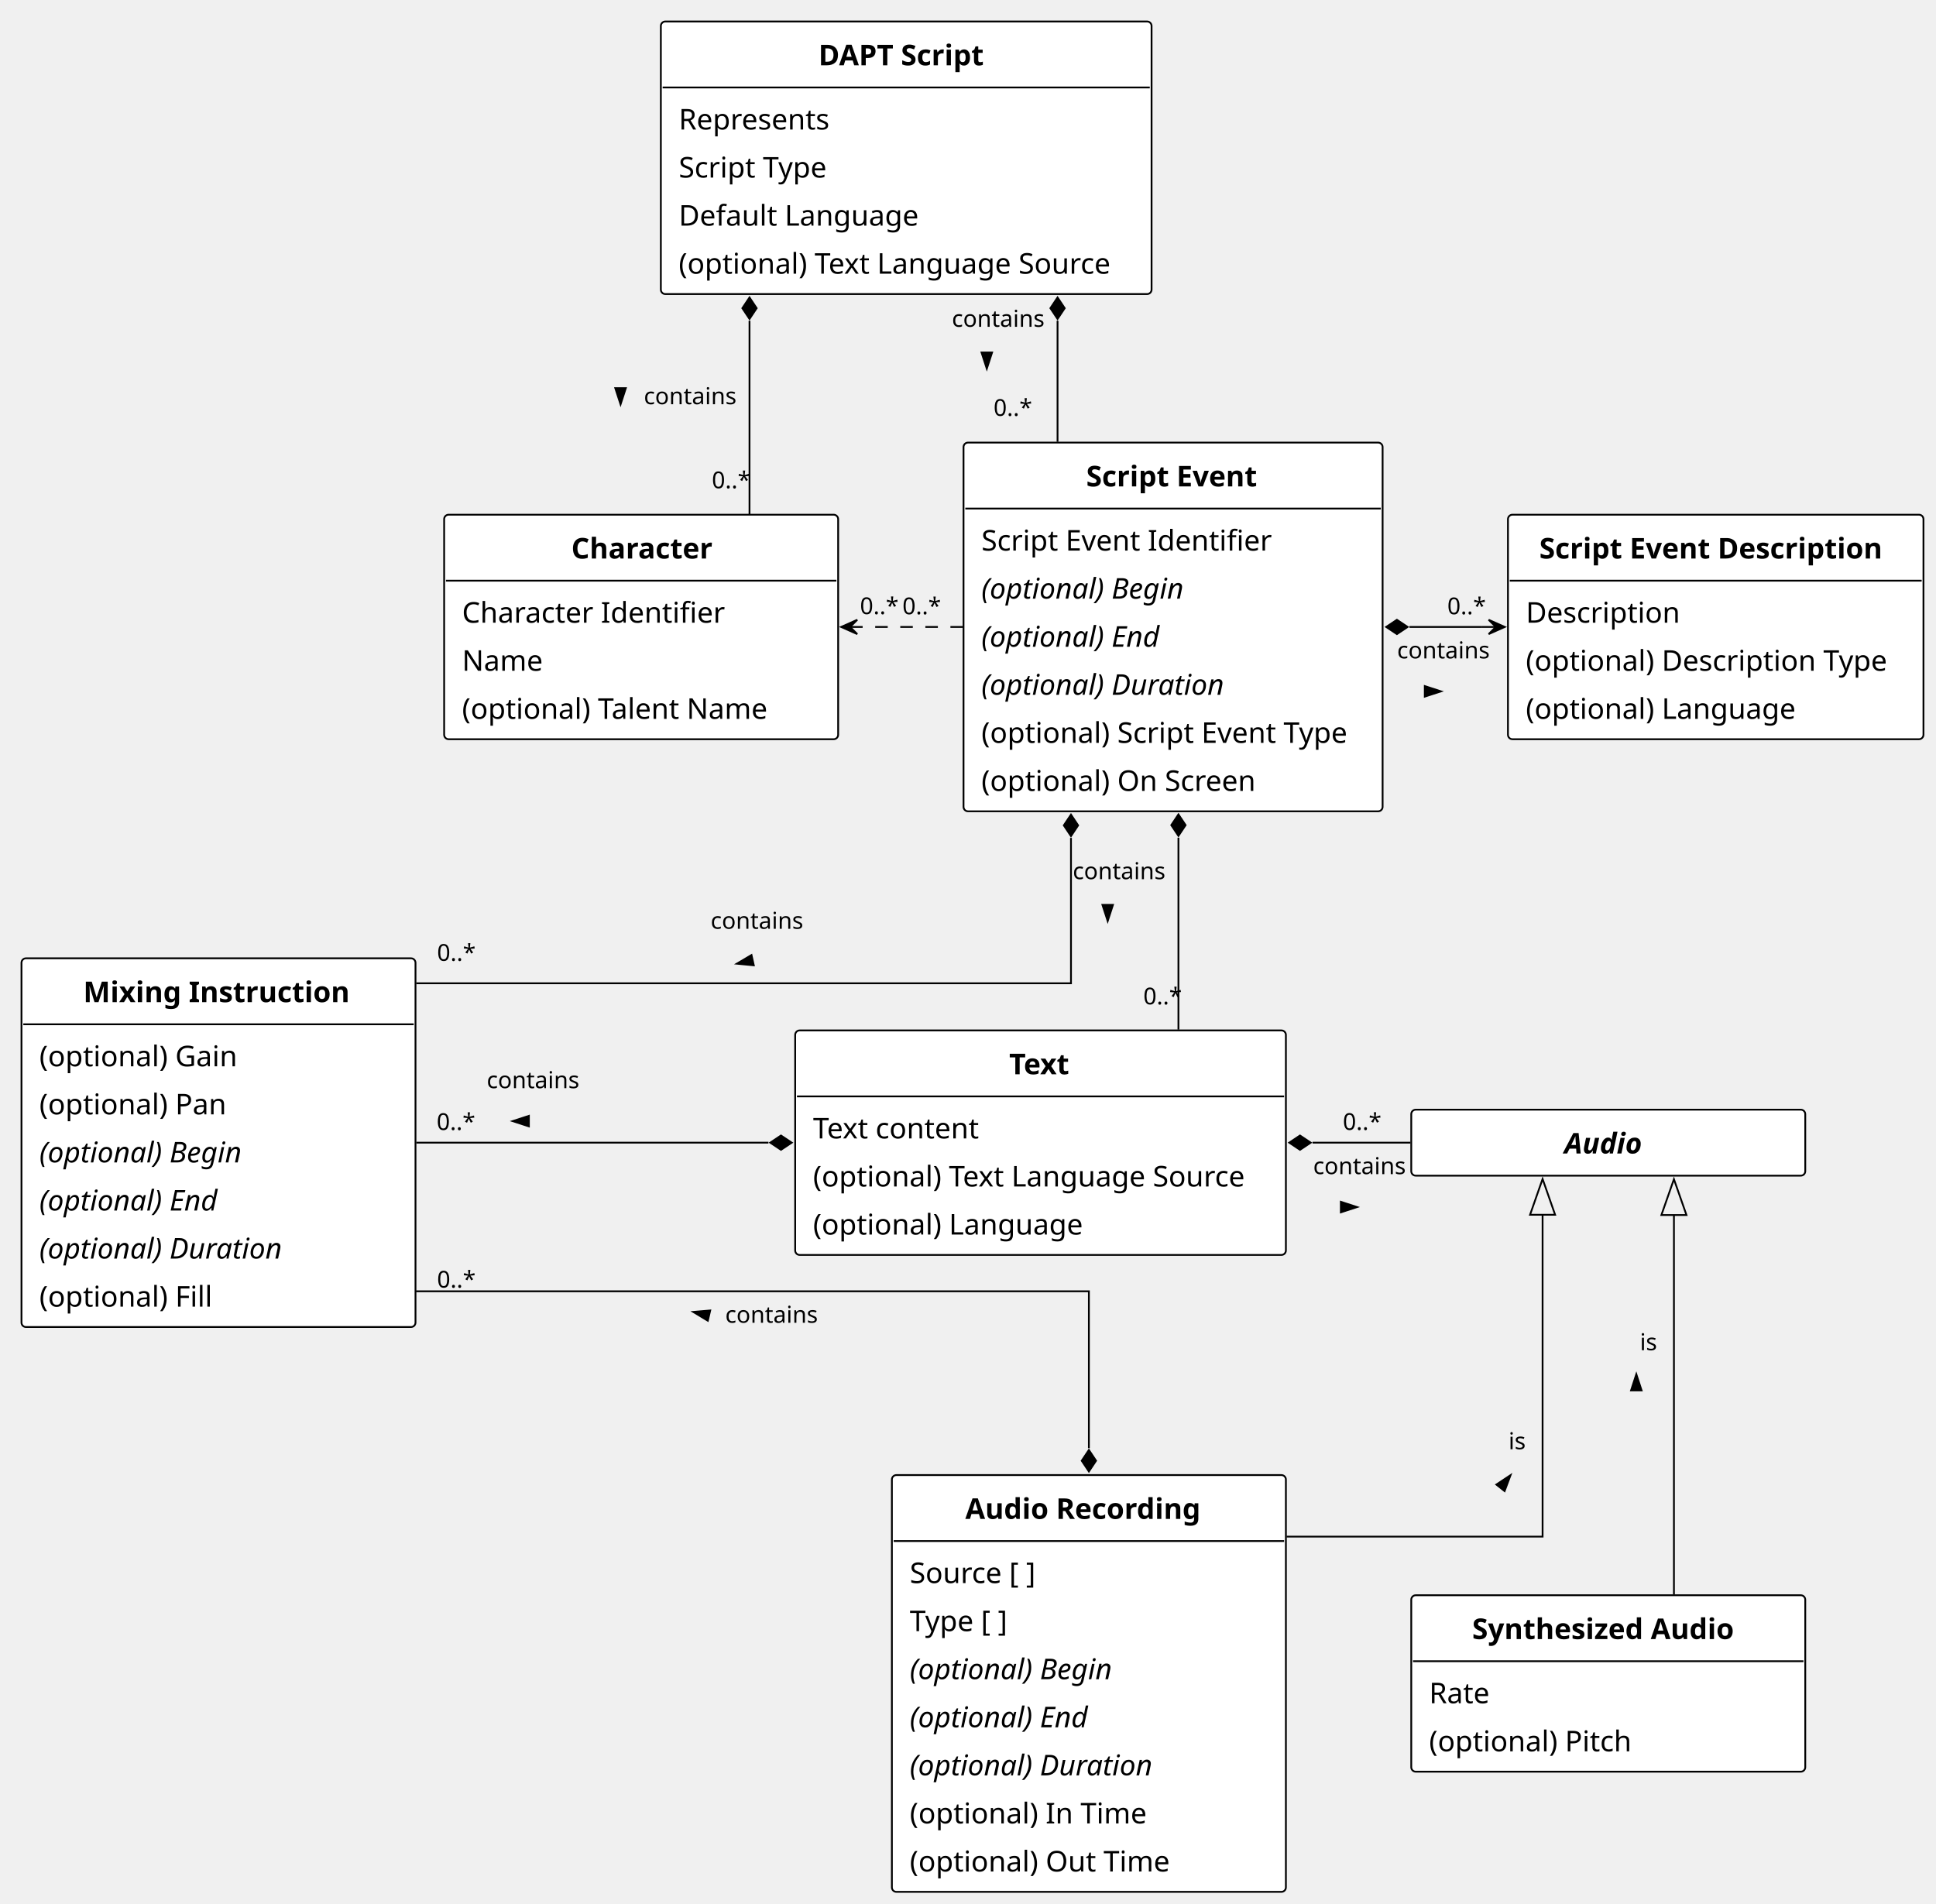
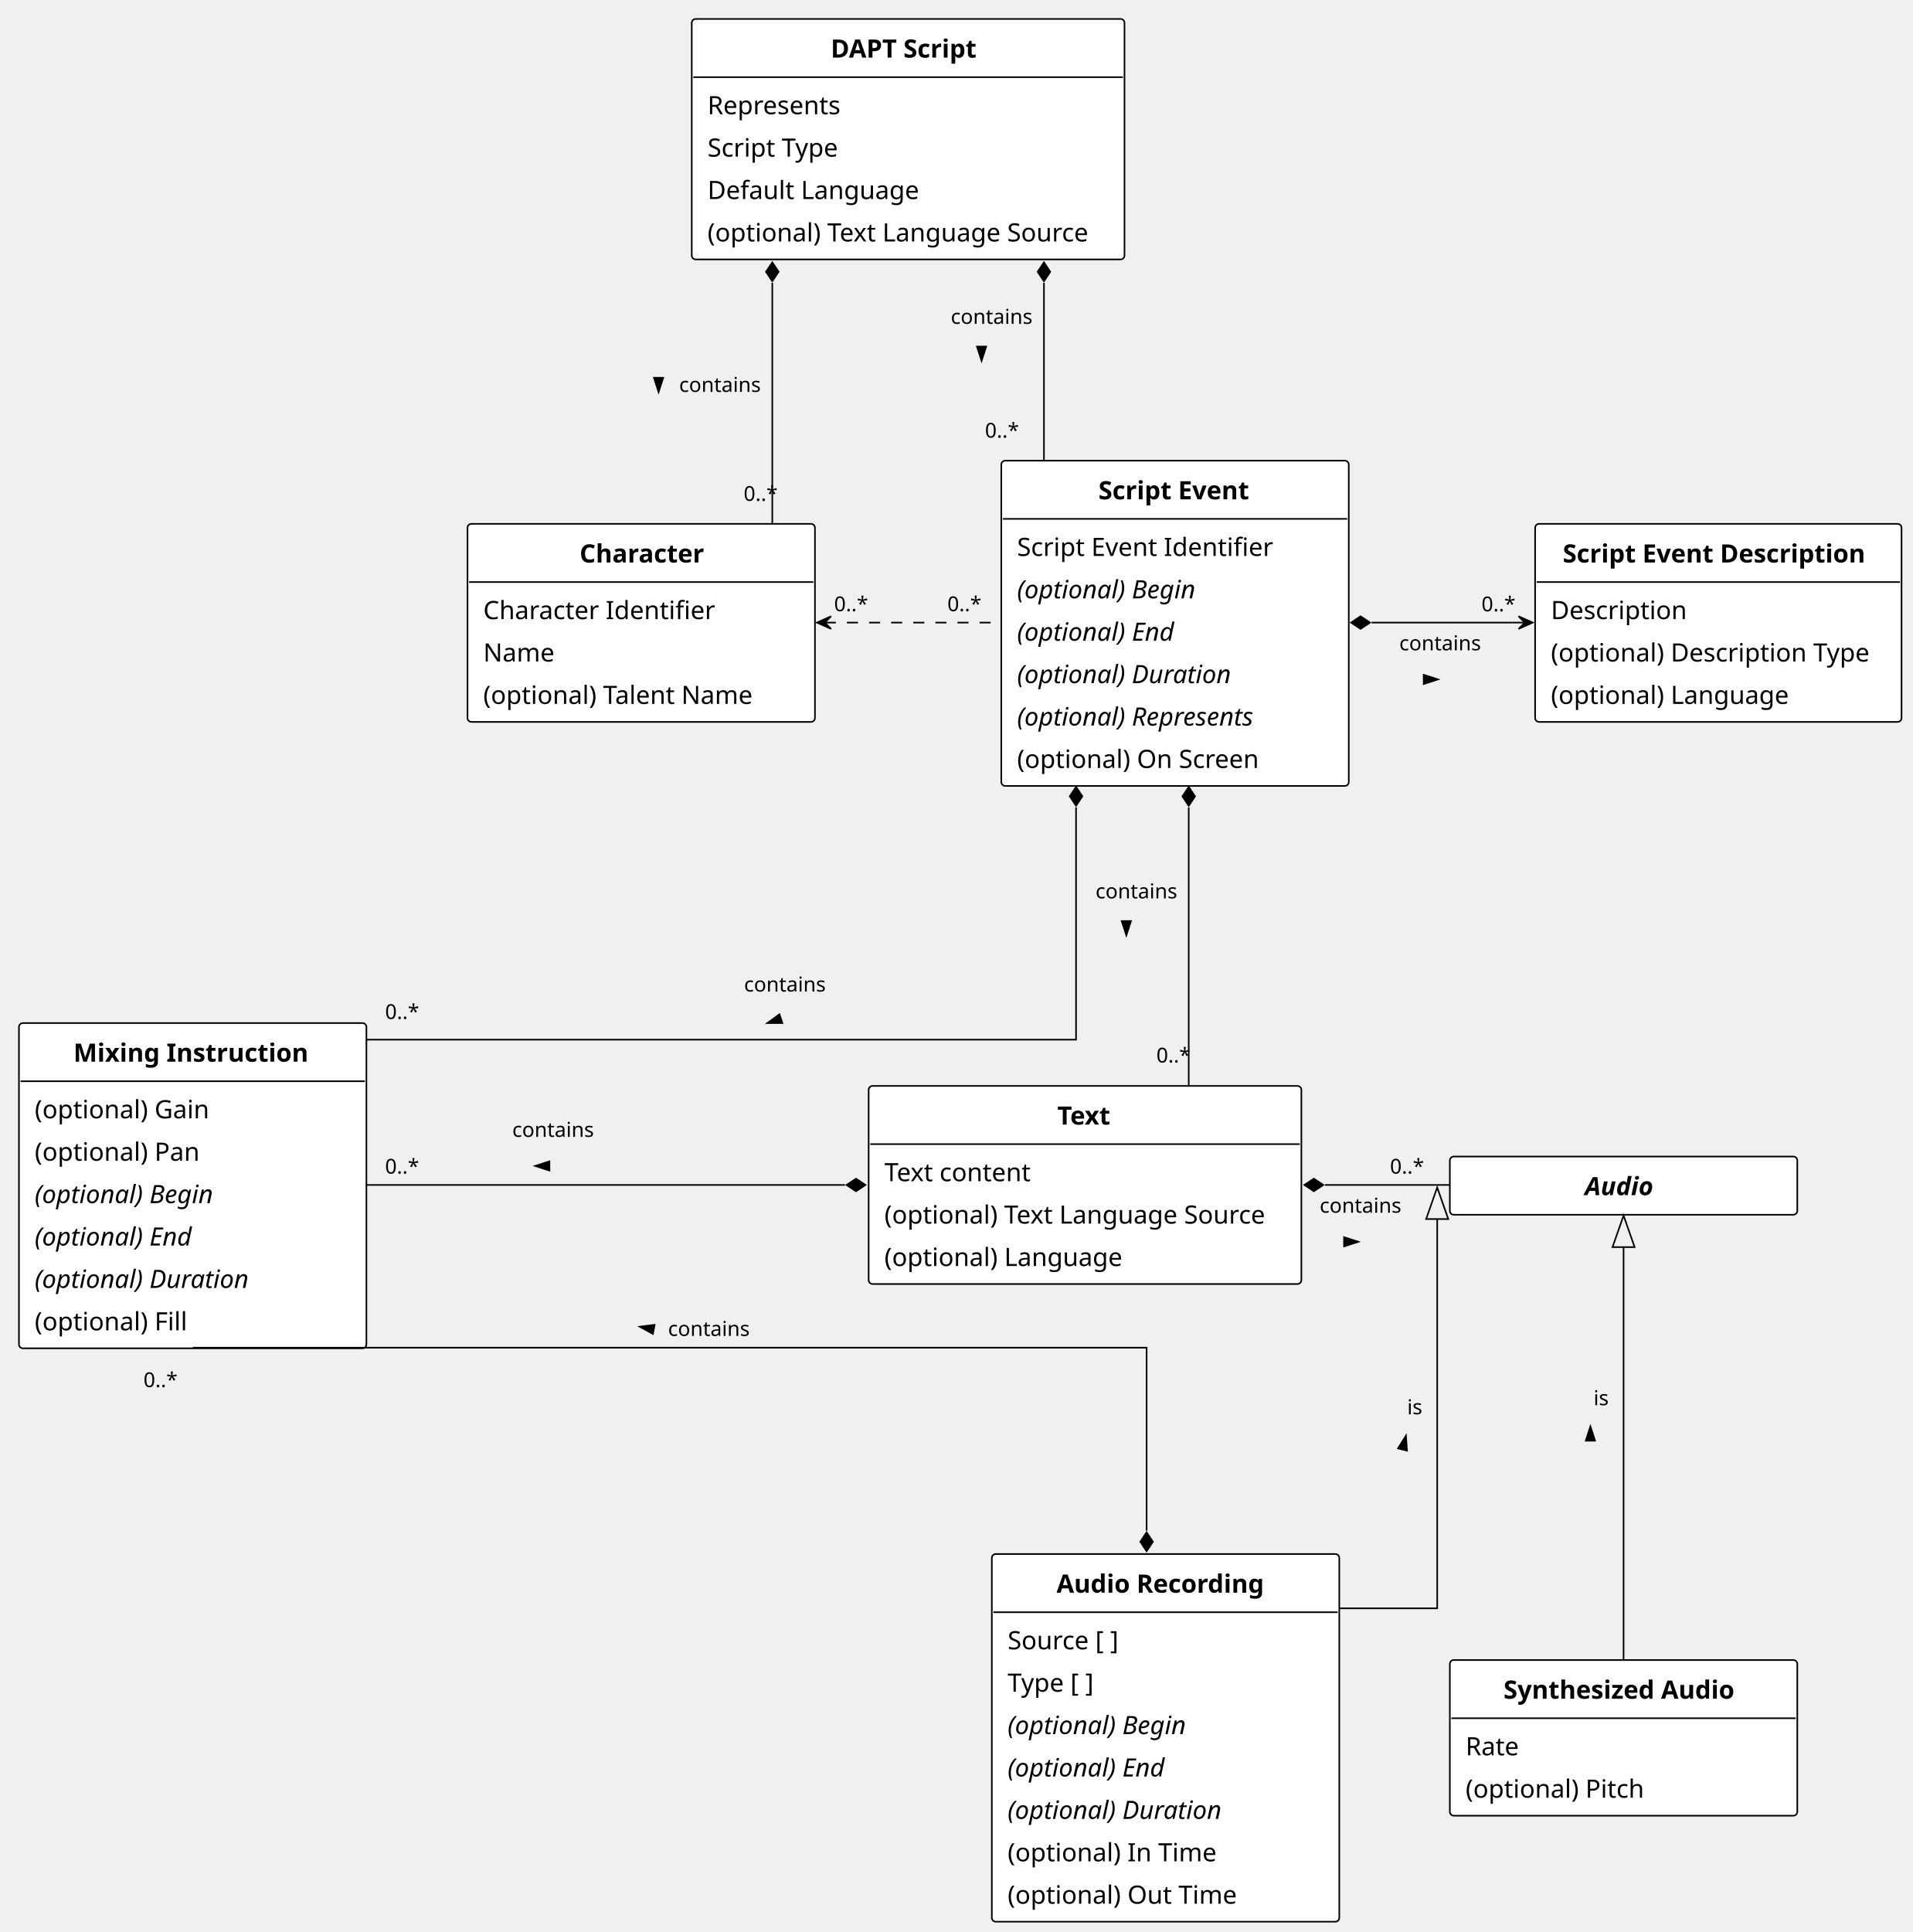
- <svg xmlns="http://www.w3.org/2000/svg" xmlns:xlink="http://www.w3.org/1999/xlink" height="1063px" preserveAspectRatio="none" style="width:1081px;height:1063px;background:#FFFFFF;" version="1.1" viewBox="0 0 1081 1063" width="1081px" zoomAndPan="magnify">
+ <svg xmlns="http://www.w3.org/2000/svg" xmlns:xlink="http://www.w3.org/1999/xlink" height="1223px" preserveAspectRatio="none" style="width:1211px;height:1223px;background:#FFFFFF;" version="1.1" viewBox="0 0 1211 1223" width="1211px" zoomAndPan="magnify">
  <defs />
  <g>
    <g id="elem_DAPTScript">
-       <rect fill="#FFFFFF" height="152.219" id="DAPTScript" rx="2.5" ry="2.5" style="stroke:#000000;stroke-width:1.0;" width="274" x="369" y="12" />
+       <rect fill="#FFFFFF" height="152.219" id="DAPTScript" rx="2.5" ry="2.5" style="stroke:#000000;stroke-width:1.0;" width="274" x="438" y="12" />
      <a href="#dapt-script" target="_top" xlink:actuate="onRequest" xlink:href="#dapt-script" xlink:show="new" xlink:title="#dapt-script" xlink:type="simple">
-         <text fill="#000000" font-family="sans-serif" font-size="16" font-weight="bold" lengthAdjust="spacing" textLength="98" x="457" y="36.469">DAPT
+         <text fill="#000000" font-family="sans-serif" font-size="16" font-weight="bold" lengthAdjust="spacing" textLength="98" x="526" y="36.469">DAPT
                    Script</text>
      </a>
-       <line style="stroke:#000000;stroke-width:1.0;" x1="370" x2="642" y1="48.844" y2="48.844" />
+       <line style="stroke:#000000;stroke-width:1.0;" x1="439" x2="711" y1="48.844" y2="48.844" />
      <a href="#represents" target="_top" xlink:actuate="onRequest" xlink:href="#represents" xlink:show="new" xlink:title="#represents" xlink:type="simple">
-         <text fill="#000000" font-family="sans-serif" font-size="16" lengthAdjust="spacing" textLength="116" x="379" y="72.312">Represents</text>
+         <text fill="#000000" font-family="sans-serif" font-size="16" lengthAdjust="spacing" textLength="86" x="448" y="72.312">Represents</text>
      </a>
      <a href="#script-type" target="_top" xlink:actuate="onRequest" xlink:href="#script-type" xlink:show="new" xlink:title="#script-type" xlink:type="simple">
-         <text fill="#000000" font-family="sans-serif" font-size="16" lengthAdjust="spacing" textLength="87" x="379" y="99.156">Script Type</text>
+         <text fill="#000000" font-family="sans-serif" font-size="16" lengthAdjust="spacing" textLength="87" x="448" y="99.156">Script Type</text>
      </a>
      <a href="#default-language" target="_top" xlink:actuate="onRequest" xlink:href="#default-language" xlink:show="new" xlink:title="#default-language" xlink:type="simple">
-         <text fill="#000000" font-family="sans-serif" font-size="16" lengthAdjust="spacing" textLength="138" x="379" y="126">Default Language</text>
+         <text fill="#000000" font-family="sans-serif" font-size="16" lengthAdjust="spacing" textLength="138" x="448" y="126">Default Language</text>
      </a>
      <a href="#text-language-source" target="_top" xlink:actuate="onRequest" xlink:href="#text-language-source" xlink:show="new" xlink:title="#text-language-source" xlink:type="simple">
-         <text fill="#000000" font-family="sans-serif" font-size="16" lengthAdjust="spacing" textLength="254" x="379" y="152.844">(optional) Text Language Source</text>
+         <text fill="#000000" font-family="sans-serif" font-size="16" lengthAdjust="spacing" textLength="254" x="448" y="152.844">(optional) Text Language Source</text>
      </a>
    </g>
    <g id="elem_Character">
-       <rect fill="#FFFFFF" height="125.375" id="Character" rx="2.5" ry="2.5" style="stroke:#000000;stroke-width:1.0;" width="220" x="248" y="287.43" />
+       <rect fill="#FFFFFF" height="125.375" id="Character" rx="2.5" ry="2.5" style="stroke:#000000;stroke-width:1.0;" width="220" x="296" y="331.61" />
      <a href="#character" target="_top" xlink:actuate="onRequest" xlink:href="#character" xlink:show="new" xlink:title="#character" xlink:type="simple">
-         <text fill="#000000" font-family="sans-serif" font-size="16" font-weight="bold" lengthAdjust="spacing" textLength="78" x="319" y="311.899">Character</text>
-       </a>
-       <line style="stroke:#000000;stroke-width:1.0;" x1="249" x2="467" y1="324.274" y2="324.274" />
+         <text fill="#000000" font-family="sans-serif" font-size="16" font-weight="bold" lengthAdjust="spacing" textLength="78" x="367" y="356.079">Character</text>
+       </a>
+       <line style="stroke:#000000;stroke-width:1.0;" x1="297" x2="515" y1="368.454" y2="368.454" />
      <a href="#dfn-character-identifier" target="_top" xlink:actuate="onRequest" xlink:href="#dfn-character-identifier" xlink:show="new" xlink:title="#dfn-character-identifier" xlink:type="simple">
-         <text fill="#000000" font-family="sans-serif" font-size="16" lengthAdjust="spacing" textLength="153" x="258" y="347.743">Character Identifier</text>
+         <text fill="#000000" font-family="sans-serif" font-size="16" lengthAdjust="spacing" textLength="153" x="306" y="391.923">Character Identifier</text>
      </a>
      <a href="#dfn-character-name" target="_top" xlink:actuate="onRequest" xlink:href="#dfn-character-name" xlink:show="new" xlink:title="#dfn-character-name" xlink:type="simple">
-         <text fill="#000000" font-family="sans-serif" font-size="16" lengthAdjust="spacing" textLength="45" x="258" y="374.586">Name</text>
+         <text fill="#000000" font-family="sans-serif" font-size="16" lengthAdjust="spacing" textLength="45" x="306" y="418.766">Name</text>
      </a>
      <a href="#dfn-character-talent-name" target="_top" xlink:actuate="onRequest" xlink:href="#dfn-character-talent-name" xlink:show="new" xlink:title="#dfn-character-talent-name" xlink:type="simple">
-         <text fill="#000000" font-family="sans-serif" font-size="16" lengthAdjust="spacing" textLength="179" x="258" y="401.43">(optional) Talent Name</text>
+         <text fill="#000000" font-family="sans-serif" font-size="16" lengthAdjust="spacing" textLength="179" x="306" y="445.61">(optional) Talent Name</text>
      </a>
    </g>
    <g id="elem_ScriptEvent">
-       <rect fill="#FFFFFF" height="205.906" id="ScriptEvent" rx="2.5" ry="2.5" style="stroke:#000000;stroke-width:1.0;" width="234" x="538" y="247.16" />
+       <rect fill="#FFFFFF" height="205.906" id="ScriptEvent" rx="2.5" ry="2.5" style="stroke:#000000;stroke-width:1.0;" width="220" x="634" y="291.61" />
      <a href="#script-event" target="_top" xlink:actuate="onRequest" xlink:href="#script-event" xlink:show="new" xlink:title="#script-event" xlink:type="simple">
-         <text fill="#000000" font-family="sans-serif" font-size="16" font-weight="bold" lengthAdjust="spacing" textLength="97" x="606.5" y="271.629">Script Event</text>
-       </a>
-       <line style="stroke:#000000;stroke-width:1.0;" x1="539" x2="771" y1="284.004" y2="284.004" />
+         <text fill="#000000" font-family="sans-serif" font-size="16" font-weight="bold" lengthAdjust="spacing" textLength="97" x="695.5" y="316.079">Script Event</text>
+       </a>
+       <line style="stroke:#000000;stroke-width:1.0;" x1="635" x2="853" y1="328.454" y2="328.454" />
      <a href="#dfn-script-event-identifier" target="_top" xlink:actuate="onRequest" xlink:href="#dfn-script-event-identifier" xlink:show="new" xlink:title="#dfn-script-event-identifier" xlink:type="simple">
-         <text fill="#000000" font-family="sans-serif" font-size="16" lengthAdjust="spacing" textLength="169" x="548" y="307.473">Script Event Identifier</text>
+         <text fill="#000000" font-family="sans-serif" font-size="16" lengthAdjust="spacing" textLength="169" x="644" y="351.923">Script Event Identifier</text>
      </a>
      <a href="#dfn-begin" target="_top" xlink:actuate="onRequest" xlink:href="#dfn-begin" xlink:show="new" xlink:title="#dfn-begin" xlink:type="simple">
-         <text fill="#000000" font-family="sans-serif" font-size="16" font-style="italic" lengthAdjust="spacing" textLength="123" x="548" y="334.316">(optional) Begin</text>
+         <text fill="#000000" font-family="sans-serif" font-size="16" font-style="italic" lengthAdjust="spacing" textLength="123" x="644" y="378.766">(optional) Begin</text>
      </a>
      <a href="#dfn-end" target="_top" xlink:actuate="onRequest" xlink:href="#dfn-end" xlink:show="new" xlink:title="#dfn-end" xlink:type="simple">
-         <text fill="#000000" font-family="sans-serif" font-size="16" font-style="italic" lengthAdjust="spacing" textLength="109" x="548" y="361.16">(optional)
+         <text fill="#000000" font-family="sans-serif" font-size="16" font-style="italic" lengthAdjust="spacing" textLength="109" x="644" y="405.61">(optional)
                End</text>
      </a>
      <a href="#dfn-duration" target="_top" xlink:actuate="onRequest" xlink:href="#dfn-duration" xlink:show="new" xlink:title="#dfn-duration" xlink:type="simple">
-         <text fill="#000000" font-family="sans-serif" font-size="16" font-style="italic" lengthAdjust="spacing" textLength="149" x="548" y="388.004">(optional) Duration</text>
-       </a>
-       <a href="#dfn-script-event-type" target="_top" xlink:actuate="onRequest" xlink:href="#dfn-script-event-type" xlink:show="new" xlink:title="#dfn-script-event-type" xlink:type="simple">
-         <text fill="#000000" font-family="sans-serif" font-size="16" lengthAdjust="spacing" textLength="214" x="548" y="414.848">(optional) Script Event Type</text>
+         <text fill="#000000" font-family="sans-serif" font-size="16" font-style="italic" lengthAdjust="spacing" textLength="149" x="644" y="432.454">(optional) Duration</text>
+       </a>
+       <a href="#sharedprop-represents" target="_top" title="#sharedprop-represents" xlink:actuate="onRequest" xlink:href="#sharedprop-represents" xlink:show="new" xlink:title="#sharedprop-represents" xlink:type="simple">
+         <text fill="#000000" font-family="sans-serif" font-size="16" font-style="italic" lengthAdjust="spacing" textLength="166" x="644" y="459.298">(optional) Represents</text>
      </a>
      <a href="#on-screen" target="_top" xlink:actuate="onRequest" xlink:href="#on-screen" xlink:show="new" xlink:title="#on-screen" xlink:type="simple">
-         <text fill="#000000" font-family="sans-serif" font-size="16" lengthAdjust="spacing" textLength="159" x="548" y="441.691">(optional) On
+         <text fill="#000000" font-family="sans-serif" font-size="16" lengthAdjust="spacing" textLength="159" x="644" y="486.141">(optional) On
                    Screen</text>
      </a>
    </g>
    <g id="elem_ScriptEventDescription">
-       <rect fill="#FFFFFF" height="125.375" id="ScriptEventDescription" rx="2.5" ry="2.5" style="stroke:#000000;stroke-width:1.0;" width="232" x="842" y="287.43" />
+       <rect fill="#FFFFFF" height="125.375" id="ScriptEventDescription" rx="2.5" ry="2.5" style="stroke:#000000;stroke-width:1.0;" width="232" x="972" y="331.61" />
      <a href="#dfn-script-event-description" target="_top" xlink:actuate="onRequest" xlink:href="#dfn-script-event-description" xlink:show="new" xlink:title="#dfn-script-event-description" xlink:type="simple">
-         <text fill="#000000" font-family="sans-serif" font-size="16" font-weight="bold" lengthAdjust="spacing" textLength="197" x="859.5" y="311.899">Script Event Description</text>
-       </a>
-       <line style="stroke:#000000;stroke-width:1.0;" x1="843" x2="1073" y1="324.274" y2="324.274" />
-       <text fill="#000000" font-family="sans-serif" font-size="16" lengthAdjust="spacing" textLength="90" x="852" y="347.743">Description</text>
+         <text fill="#000000" font-family="sans-serif" font-size="16" font-weight="bold" lengthAdjust="spacing" textLength="197" x="989.5" y="356.079">Script Event Description</text>
+       </a>
+       <line style="stroke:#000000;stroke-width:1.0;" x1="973" x2="1203" y1="368.454" y2="368.454" />
+       <text fill="#000000" font-family="sans-serif" font-size="16" lengthAdjust="spacing" textLength="90" x="982" y="391.923">Description</text>
      <a href="#dfn-description-type" target="_top" xlink:actuate="onRequest" xlink:href="#dfn-description-type" xlink:show="new" xlink:title="#dfn-description-type" xlink:type="simple">
-         <text fill="#000000" font-family="sans-serif" font-size="16" lengthAdjust="spacing" textLength="212" x="852" y="374.586">(optional) Description Type</text>
-       </a>
-       <text fill="#000000" font-family="sans-serif" font-size="16" lengthAdjust="spacing" textLength="156" x="852" y="401.43">(optional) Language</text>
+         <text fill="#000000" font-family="sans-serif" font-size="16" lengthAdjust="spacing" textLength="212" x="982" y="418.766">(optional) Description Type</text>
+       </a>
+       <text fill="#000000" font-family="sans-serif" font-size="16" lengthAdjust="spacing" textLength="156" x="982" y="445.61">(optional) Language</text>
    </g>
    <g id="elem_Text">
-       <rect fill="#FFFFFF" height="125.375" id="Text" rx="2.5" ry="2.5" style="stroke:#000000;stroke-width:1.0;" width="274" x="444" y="575.43" />
+       <rect fill="#FFFFFF" height="125.375" id="Text" rx="2.5" ry="2.5" style="stroke:#000000;stroke-width:1.0;" width="274" x="550" y="687.42" />
      <a href="#text" target="_top" xlink:actuate="onRequest" xlink:href="#text" xlink:show="new" xlink:title="#text" xlink:type="simple">
-         <text fill="#000000" font-family="sans-serif" font-size="16" font-weight="bold" lengthAdjust="spacing" textLength="35" x="563.5" y="599.899">Text</text>
-       </a>
-       <line style="stroke:#000000;stroke-width:1.0;" x1="445" x2="717" y1="612.274" y2="612.274" />
+         <text fill="#000000" font-family="sans-serif" font-size="16" font-weight="bold" lengthAdjust="spacing" textLength="35" x="669.5" y="711.889">Text</text>
+       </a>
+       <line style="stroke:#000000;stroke-width:1.0;" x1="551" x2="823" y1="724.264" y2="724.264" />
      <a href="#dfn-text" target="_top" xlink:actuate="onRequest" xlink:href="#dfn-text" xlink:show="new" xlink:title="#dfn-text" xlink:type="simple">
-         <text fill="#000000" font-family="sans-serif" font-size="16" lengthAdjust="spacing" textLength="99" x="454" y="635.742">Text content</text>
+         <text fill="#000000" font-family="sans-serif" font-size="16" lengthAdjust="spacing" textLength="99" x="560" y="747.732">Text content</text>
      </a>
      <a href="#text-language-source" target="_top" xlink:actuate="onRequest" xlink:href="#text-language-source" xlink:show="new" xlink:title="#text-language-source" xlink:type="simple">
-         <text fill="#000000" font-family="sans-serif" font-size="16" lengthAdjust="spacing" textLength="254" x="454" y="662.586">(optional) Text Language Source</text>
-       </a>
-       <text fill="#000000" font-family="sans-serif" font-size="16" lengthAdjust="spacing" textLength="156" x="454" y="689.43">(optional) Language</text>
+         <text fill="#000000" font-family="sans-serif" font-size="16" lengthAdjust="spacing" textLength="254" x="560" y="774.576">(optional) Text Language Source</text>
+       </a>
+       <text fill="#000000" font-family="sans-serif" font-size="16" lengthAdjust="spacing" textLength="156" x="560" y="801.42">(optional) Language</text>
    </g>
    <g id="elem_Audio">
-       <rect fill="#FFFFFF" height="36.844" id="Audio" rx="2.5" ry="2.5" style="stroke:#000000;stroke-width:1.0;" width="220" x="788" y="619.69" />
+       <rect fill="#FFFFFF" height="36.844" id="Audio" rx="2.5" ry="2.5" style="stroke:#000000;stroke-width:1.0;" width="220" x="918" y="732.11" />
      <a href="#dfn-audio" target="_top" xlink:actuate="onRequest" xlink:href="#dfn-audio" xlink:show="new" xlink:title="#dfn-audio" xlink:type="simple">
-         <text fill="#000000" font-family="sans-serif" font-size="16" font-style="italic" font-weight="bold" lengthAdjust="spacing" textLength="49" x="873.5" y="644.159">Audio</text>
+         <text fill="#000000" font-family="sans-serif" font-size="16" font-style="italic" font-weight="bold" lengthAdjust="spacing" textLength="49" x="1003.5" y="756.579">Audio</text>
      </a>
    </g>
    <g id="elem_SynthesizedAudio">
-       <rect fill="#FFFFFF" height="98.531" id="SynthesizedAudio" rx="2.5" ry="2.5" style="stroke:#000000;stroke-width:1.0;" width="220" x="788" y="890.85" />
+       <rect fill="#FFFFFF" height="98.531" id="SynthesizedAudio" rx="2.5" ry="2.5" style="stroke:#000000;stroke-width:1.0;" width="220" x="918" y="1050.84" />
      <a href="#dfn-synthesized-audio" target="_top" xlink:actuate="onRequest" xlink:href="#dfn-synthesized-audio" xlink:show="new" xlink:title="#dfn-synthesized-audio" xlink:type="simple">
-         <text fill="#000000" font-family="sans-serif" font-size="16" font-weight="bold" lengthAdjust="spacing" textLength="152" x="822" y="915.319">Synthesized Audio</text>
-       </a>
-       <line style="stroke:#000000;stroke-width:1.0;" x1="789" x2="1007" y1="927.694" y2="927.694" />
+         <text fill="#000000" font-family="sans-serif" font-size="16" font-weight="bold" lengthAdjust="spacing" textLength="152" x="952" y="1075.309">Synthesized Audio</text>
+       </a>
+       <line style="stroke:#000000;stroke-width:1.0;" x1="919" x2="1137" y1="1087.684" y2="1087.684" />
      <a href="#dfn-rate" target="_top" xlink:actuate="onRequest" xlink:href="#dfn-rate" xlink:show="new" xlink:title="#dfn-rate" xlink:type="simple">
-         <text fill="#000000" font-family="sans-serif" font-size="16" lengthAdjust="spacing" textLength="34" x="798" y="951.163">Rate</text>
+         <text fill="#000000" font-family="sans-serif" font-size="16" lengthAdjust="spacing" textLength="34" x="928" y="1111.152">Rate</text>
      </a>
      <a href="#dfn-pitch" target="_top" xlink:actuate="onRequest" xlink:href="#dfn-pitch" xlink:show="new" xlink:title="#dfn-pitch" xlink:type="simple">
-         <text fill="#000000" font-family="sans-serif" font-size="16" lengthAdjust="spacing" textLength="118" x="798" y="978.006">(optional)
+         <text fill="#000000" font-family="sans-serif" font-size="16" lengthAdjust="spacing" textLength="118" x="928" y="1137.996">(optional)
                Pitch</text>
      </a>
    </g>
    <g id="elem_AudioRecording">
-       <rect fill="#FFFFFF" height="232.75" id="AudioRecording" rx="2.5" ry="2.5" style="stroke:#000000;stroke-width:1.0;" width="220" x="498" y="823.74" />
+       <rect fill="#FFFFFF" height="232.75" id="AudioRecording" rx="2.5" ry="2.5" style="stroke:#000000;stroke-width:1.0;" width="220" x="628" y="983.73" />
      <a href="#dfn-audio-recording" target="_top" xlink:actuate="onRequest" xlink:href="#dfn-audio-recording" xlink:show="new" xlink:title="#dfn-audio-recording" xlink:type="simple">
-         <text fill="#000000" font-family="sans-serif" font-size="16" font-weight="bold" lengthAdjust="spacing" textLength="138" x="539" y="848.209">Audio Recording</text>
-       </a>
-       <line style="stroke:#000000;stroke-width:1.0;" x1="499" x2="717" y1="860.584" y2="860.584" />
+         <text fill="#000000" font-family="sans-serif" font-size="16" font-weight="bold" lengthAdjust="spacing" textLength="138" x="669" y="1008.199">Audio Recording</text>
+       </a>
+       <line style="stroke:#000000;stroke-width:1.0;" x1="629" x2="847" y1="1020.574" y2="1020.574" />
      <a href="#dfn-source" target="_top" xlink:actuate="onRequest" xlink:href="#dfn-source" xlink:show="new" xlink:title="#dfn-source" xlink:type="simple">
-         <text fill="#000000" font-family="sans-serif" font-size="16" lengthAdjust="spacing" textLength="73" x="508" y="884.053">Source [ ]</text>
+         <text fill="#000000" font-family="sans-serif" font-size="16" lengthAdjust="spacing" textLength="73" x="638" y="1044.043">Source [ ]</text>
      </a>
      <a href="#dfn-type" target="_top" xlink:actuate="onRequest" xlink:href="#dfn-type" xlink:show="new" xlink:title="#dfn-type" xlink:type="simple">
-         <text fill="#000000" font-family="sans-serif" font-size="16" lengthAdjust="spacing" textLength="57" x="508" y="910.896">Type [ ]</text>
+         <text fill="#000000" font-family="sans-serif" font-size="16" lengthAdjust="spacing" textLength="57" x="638" y="1070.886">Type [ ]</text>
      </a>
      <a href="#dfn-begin" target="_top" xlink:actuate="onRequest" xlink:href="#dfn-begin" xlink:show="new" xlink:title="#dfn-begin" xlink:type="simple">
-         <text fill="#000000" font-family="sans-serif" font-size="16" font-style="italic" lengthAdjust="spacing" textLength="123" x="508" y="937.74">(optional) Begin</text>
+         <text fill="#000000" font-family="sans-serif" font-size="16" font-style="italic" lengthAdjust="spacing" textLength="123" x="638" y="1097.73">(optional) Begin</text>
      </a>
      <a href="#dfn-end" target="_top" xlink:actuate="onRequest" xlink:href="#dfn-end" xlink:show="new" xlink:title="#dfn-end" xlink:type="simple">
-         <text fill="#000000" font-family="sans-serif" font-size="16" font-style="italic" lengthAdjust="spacing" textLength="109" x="508" y="964.584">(optional)
+         <text fill="#000000" font-family="sans-serif" font-size="16" font-style="italic" lengthAdjust="spacing" textLength="109" x="638" y="1124.574">(optional)
                    End</text>
      </a>
      <a href="#dfn-duration" target="_top" xlink:actuate="onRequest" xlink:href="#dfn-duration" xlink:show="new" xlink:title="#dfn-duration" xlink:type="simple">
-         <text fill="#000000" font-family="sans-serif" font-size="16" font-style="italic" lengthAdjust="spacing" textLength="149" x="508" y="991.428">(optional) Duration</text>
+         <text fill="#000000" font-family="sans-serif" font-size="16" font-style="italic" lengthAdjust="spacing" textLength="149" x="638" y="1151.418">(optional) Duration</text>
      </a>
      <a href="#dfn-in-time" target="_top" xlink:actuate="onRequest" xlink:href="#dfn-in-time" xlink:show="new" xlink:title="#dfn-in-time" xlink:type="simple">
-         <text fill="#000000" font-family="sans-serif" font-size="16" lengthAdjust="spacing" textLength="139" x="508" y="1018.271">(optional) In
+         <text fill="#000000" font-family="sans-serif" font-size="16" lengthAdjust="spacing" textLength="139" x="638" y="1178.261">(optional) In
                    Time</text>
      </a>
      <a href="#dfn-out-time" target="_top" xlink:actuate="onRequest" xlink:href="#dfn-out-time" xlink:show="new" xlink:title="#dfn-out-time" xlink:type="simple">
-         <text fill="#000000" font-family="sans-serif" font-size="16" lengthAdjust="spacing" textLength="152" x="508" y="1045.115">(optional) Out
+         <text fill="#000000" font-family="sans-serif" font-size="16" lengthAdjust="spacing" textLength="152" x="638" y="1205.105">(optional) Out
                    Time</text>
      </a>
    </g>
    <g id="elem_MixingInstruction">
-       <rect fill="#FFFFFF" height="205.906" id="MixingInstruction" rx="2.5" ry="2.5" style="stroke:#000000;stroke-width:1.0;" width="220" x="12" y="535.16" />
+       <rect fill="#FFFFFF" height="205.906" id="MixingInstruction" rx="2.5" ry="2.5" style="stroke:#000000;stroke-width:1.0;" width="220" x="12" y="647.61" />
      <a href="#dfn-mixing-instruction" target="_top" xlink:actuate="onRequest" xlink:href="#dfn-mixing-instruction" xlink:show="new" xlink:title="#dfn-mixing-instruction" xlink:type="simple">
-         <text fill="#000000" font-family="sans-serif" font-size="16" font-weight="bold" lengthAdjust="spacing" textLength="151" x="46.5" y="559.629">Mixing Instruction</text>
-       </a>
-       <line style="stroke:#000000;stroke-width:1.0;" x1="13" x2="231" y1="572.004" y2="572.004" />
+         <text fill="#000000" font-family="sans-serif" font-size="16" font-weight="bold" lengthAdjust="spacing" textLength="151" x="46.5" y="672.079">Mixing Instruction</text>
+       </a>
+       <line style="stroke:#000000;stroke-width:1.0;" x1="13" x2="231" y1="684.454" y2="684.454" />
      <a href="#dfn-gain" target="_top" xlink:actuate="onRequest" xlink:href="#dfn-gain" xlink:show="new" xlink:title="#dfn-gain" xlink:type="simple">
-         <text fill="#000000" font-family="sans-serif" font-size="16" lengthAdjust="spacing" textLength="116" x="22" y="595.472">(optional) Gain</text>
+         <text fill="#000000" font-family="sans-serif" font-size="16" lengthAdjust="spacing" textLength="116" x="22" y="707.923">(optional) Gain</text>
      </a>
      <a href="#dfn-pan" target="_top" xlink:actuate="onRequest" xlink:href="#dfn-pan" xlink:show="new" xlink:title="#dfn-pan" xlink:type="simple">
-         <text fill="#000000" font-family="sans-serif" font-size="16" lengthAdjust="spacing" textLength="108" x="22" y="622.316">(optional) Pan</text>
+         <text fill="#000000" font-family="sans-serif" font-size="16" lengthAdjust="spacing" textLength="108" x="22" y="734.766">(optional) Pan</text>
      </a>
      <a href="#dfn-begin" target="_top" xlink:actuate="onRequest" xlink:href="#dfn-begin" xlink:show="new" xlink:title="#dfn-begin" xlink:type="simple">
-         <text fill="#000000" font-family="sans-serif" font-size="16" font-style="italic" lengthAdjust="spacing" textLength="123" x="22" y="649.16">(optional) Begin</text>
+         <text fill="#000000" font-family="sans-serif" font-size="16" font-style="italic" lengthAdjust="spacing" textLength="123" x="22" y="761.61">(optional) Begin</text>
      </a>
      <a href="#dfn-end" target="_top" xlink:actuate="onRequest" xlink:href="#dfn-end" xlink:show="new" xlink:title="#dfn-end" xlink:type="simple">
-         <text fill="#000000" font-family="sans-serif" font-size="16" font-style="italic" lengthAdjust="spacing" textLength="109" x="22" y="676.004">(optional)
+         <text fill="#000000" font-family="sans-serif" font-size="16" font-style="italic" lengthAdjust="spacing" textLength="109" x="22" y="788.454">(optional)
                    End</text>
      </a>
      <a href="#dfn-duration" target="_top" xlink:actuate="onRequest" xlink:href="#dfn-duration" xlink:show="new" xlink:title="#dfn-duration" xlink:type="simple">
-         <text fill="#000000" font-family="sans-serif" font-size="16" font-style="italic" lengthAdjust="spacing" textLength="149" x="22" y="702.847">(optional) Duration</text>
+         <text fill="#000000" font-family="sans-serif" font-size="16" font-style="italic" lengthAdjust="spacing" textLength="149" x="22" y="815.298">(optional) Duration</text>
      </a>
      <a href="#dfn-fill" target="_top" xlink:actuate="onRequest" xlink:href="#dfn-fill" xlink:show="new" xlink:title="#dfn-fill" xlink:type="simple">
-         <text fill="#000000" font-family="sans-serif" font-size="16" lengthAdjust="spacing" textLength="104" x="22" y="729.691">(optional) Fill</text>
+         <text fill="#000000" font-family="sans-serif" font-size="16" lengthAdjust="spacing" textLength="104" x="22" y="842.141">(optional) Fill</text>
      </a>
    </g>
    <g id="link_DAPTScript_ScriptEvent">
-       <path d="M590.5,179.11 C590.5,179.11 590.5,246.74 590.5,246.74 " fill="none" id="DAPTScript-backto-ScriptEvent" style="stroke:#000000;stroke-width:1.0;" />
-       <polygon fill="#000000" points="590.5,166.11,586.5,172.11,590.5,178.11,594.5,172.11,590.5,166.11" style="stroke:#000000;stroke-width:1.0;" />
-       <text fill="#000000" font-family="sans-serif" font-size="13" lengthAdjust="spacing" textLength="54" x="531.5" y="182.498">contains</text>
-       <polygon fill="#000000" points="551,205.896,553.939,196.851,548.061,196.851,551,205.896" style="stroke:#000000;stroke-width:1.0;" />
-       <text fill="#000000" font-family="sans-serif" font-size="13" lengthAdjust="spacing" textLength="4" x="563" y="205.809"> </text>
-       <text fill="#000000" font-family="sans-serif" font-size="13" lengthAdjust="spacing" textLength="22" x="554.769" y="232.242">0..*</text>
+       <path d="M661,179.05 C661,179.05 661,291.84 661,291.84 " fill="none" id="DAPTScript-backto-ScriptEvent" style="stroke:#000000;stroke-width:1.0;" />
+       <polygon fill="#000000" points="661,166.05,657,172.05,661,178.05,665,172.05,661,166.05" style="stroke:#000000;stroke-width:1.0;" />
+       <text fill="#000000" font-family="sans-serif" font-size="13" lengthAdjust="spacing" textLength="54" x="602" y="205.008">contains</text>
+       <polygon fill="#000000" points="621.5,228.406,624.439,219.361,618.561,219.361,621.5,228.406" style="stroke:#000000;stroke-width:1.0;" />
+       <text fill="#000000" font-family="sans-serif" font-size="13" lengthAdjust="spacing" textLength="4" x="633.5" y="228.319"> </text>
+       <text fill="#000000" font-family="sans-serif" font-size="13" lengthAdjust="spacing" textLength="22" x="623.656" y="277.031">0..*</text>
    </g>
    <g id="link_DAPTScript_Character">
-       <path d="M418.5,179.11 C418.5,179.11 418.5,287.22 418.5,287.22 " fill="none" id="DAPTScript-backto-Character" style="stroke:#000000;stroke-width:1.0;" />
-       <polygon fill="#000000" points="418.5,166.11,414.5,172.11,418.5,178.11,422.5,172.11,418.5,166.11" style="stroke:#000000;stroke-width:1.0;" />
-       <polygon fill="#000000" points="346.5,225.815,349.439,216.77,343.561,216.77,346.5,225.815" style="stroke:#000000;stroke-width:1.0;" />
-       <text fill="#000000" font-family="sans-serif" font-size="13" lengthAdjust="spacing" textLength="54" x="359.5" y="225.728">contains</text>
-       <text fill="#000000" font-family="sans-serif" font-size="13" lengthAdjust="spacing" textLength="22" x="397.477" y="272.668">0..*</text>
+       <path d="M489,179.05 C489,179.05 489,332.01 489,332.01 " fill="none" id="DAPTScript-backto-Character" style="stroke:#000000;stroke-width:1.0;" />
+       <polygon fill="#000000" points="489,166.05,485,172.05,489,178.05,493,172.05,489,166.05" style="stroke:#000000;stroke-width:1.0;" />
+       <polygon fill="#000000" points="417,248.185,419.939,239.14,414.061,239.14,417,248.185" style="stroke:#000000;stroke-width:1.0;" />
+       <text fill="#000000" font-family="sans-serif" font-size="13" lengthAdjust="spacing" textLength="54" x="430" y="248.098">contains</text>
+       <text fill="#000000" font-family="sans-serif" font-size="13" lengthAdjust="spacing" textLength="22" x="470.863" y="317.065">0..*</text>
    </g>
    <g id="link_ScriptEvent_MixingInstruction">
-       <path d="M598,467.92 C598,467.92 598,549.11 598,549.11 C598,549.11 373.02,549.11 232.4,549.11 " fill="none" id="ScriptEvent-backto-MixingInstruction" style="stroke:#000000;stroke-width:1.0;" />
-       <polygon fill="#000000" points="598,454.92,594,460.92,598,466.92,602,460.92,598,454.92" style="stroke:#000000;stroke-width:1.0;" />
-       <text fill="#000000" font-family="sans-serif" font-size="13" lengthAdjust="spacing" textLength="54" x="396.8" y="518.678">contains</text>
-       <polygon fill="#000000" points="411.419,538.16,420.886,539.068,419.612,533.33,411.419,538.16" style="stroke:#000000;stroke-width:1.0;" />
-       <text fill="#000000" font-family="sans-serif" font-size="13" lengthAdjust="spacing" textLength="4" x="428.3" y="541.989"> </text>
-       <text fill="#000000" font-family="sans-serif" font-size="13" lengthAdjust="spacing" textLength="22" x="244.042" y="536.563">0..*</text>
+       <path d="M681.33,511.07 C681.33,511.07 681.33,658.11 681.33,658.11 C681.33,658.11 394.73,658.11 231.84,658.11 " fill="none" id="ScriptEvent-backto-MixingInstruction" style="stroke:#000000;stroke-width:1.0;" />
+       <polygon fill="#000000" points="681.33,498.07,677.33,504.07,681.33,510.07,685.33,504.07,681.33,498.07" style="stroke:#000000;stroke-width:1.0;" />
+       <text fill="#000000" font-family="sans-serif" font-size="13" lengthAdjust="spacing" textLength="54" x="471.11" y="627.678">contains</text>
+       <polygon fill="#000000" points="485.858,647.63,495.368,647.611,493.541,642.025,485.858,647.63" style="stroke:#000000;stroke-width:1.0;" />
+       <text fill="#000000" font-family="sans-serif" font-size="13" lengthAdjust="spacing" textLength="4" x="502.61" y="650.989"> </text>
+       <text fill="#000000" font-family="sans-serif" font-size="13" lengthAdjust="spacing" textLength="22" x="243.838" y="645.029">0..*</text>
    </g>
    <g id="link_Audio_Text">
-       <path d="M787.57,638.11 C787.57,638.11 732.88,638.11 732.88,638.11 " fill="none" id="Audio-to-Text" style="stroke:#000000;stroke-width:1.0;" />
-       <polygon fill="#000000" points="719.88,638.11,725.88,642.11,731.88,638.11,725.88,634.11,719.88,638.11" style="stroke:#000000;stroke-width:1.0;" />
-       <text fill="#000000" font-family="sans-serif" font-size="13" lengthAdjust="spacing" textLength="54" x="733.23" y="655.678">contains</text>
-       <polygon fill="#000000" points="757.73,674.076,748.685,671.137,748.685,677.015,757.73,674.076" style="stroke:#000000;stroke-width:1.0;" />
-       <text fill="#000000" font-family="sans-serif" font-size="13" lengthAdjust="spacing" textLength="4" x="764.73" y="678.989"> </text>
-       <text fill="#000000" font-family="sans-serif" font-size="13" lengthAdjust="spacing" textLength="22" x="749.805" y="630.987">0..*</text>
+       <path d="M918.23,750.11 C918.23,750.11 838.9,750.11 838.9,750.11 " fill="none" id="Audio-to-Text" style="stroke:#000000;stroke-width:1.0;" />
+       <polygon fill="#000000" points="825.9,750.11,831.9,754.11,837.9,750.11,831.9,746.11,825.9,750.11" style="stroke:#000000;stroke-width:1.0;" />
+       <text fill="#000000" font-family="sans-serif" font-size="13" lengthAdjust="spacing" textLength="54" x="835.56" y="767.678">contains</text>
+       <polygon fill="#000000" points="860.06,786.076,851.015,783.137,851.015,789.015,860.06,786.076" style="stroke:#000000;stroke-width:1.0;" />
+       <text fill="#000000" font-family="sans-serif" font-size="13" lengthAdjust="spacing" textLength="4" x="867.06" y="790.989"> </text>
+       <text fill="#000000" font-family="sans-serif" font-size="13" lengthAdjust="spacing" textLength="22" x="880.109" y="742.925">0..*</text>
    </g>
    <g id="link_Text_MixingInstruction">
-       <path d="M429.08,638.11 C429.08,638.11 232.46,638.11 232.46,638.11 " fill="none" id="Text-backto-MixingInstruction" style="stroke:#000000;stroke-width:1.0;" />
-       <polygon fill="#000000" points="442.08,638.11,436.08,634.11,430.08,638.11,436.08,642.11,442.08,638.11" style="stroke:#000000;stroke-width:1.0;" />
-       <text fill="#000000" font-family="sans-serif" font-size="13" lengthAdjust="spacing" textLength="54" x="271.77" y="607.678">contains</text>
-       <polygon fill="#000000" points="286.27,626.076,295.315,629.015,295.315,623.137,286.27,626.076" style="stroke:#000000;stroke-width:1.0;" />
-       <text fill="#000000" font-family="sans-serif" font-size="13" lengthAdjust="spacing" textLength="4" x="303.27" y="630.989"> </text>
-       <text fill="#000000" font-family="sans-serif" font-size="13" lengthAdjust="spacing" textLength="22" x="243.829" y="631.022">0..*</text>
+       <path d="M534.99,750.11 C534.99,750.11 231.7,750.11 231.7,750.11 " fill="none" id="Text-backto-MixingInstruction" style="stroke:#000000;stroke-width:1.0;" />
+       <polygon fill="#000000" points="547.99,750.11,541.99,746.11,535.99,750.11,541.99,754.11,547.99,750.11" style="stroke:#000000;stroke-width:1.0;" />
+       <text fill="#000000" font-family="sans-serif" font-size="13" lengthAdjust="spacing" textLength="54" x="324.34" y="719.678">contains</text>
+       <polygon fill="#000000" points="338.84,738.076,347.885,741.015,347.885,735.137,338.84,738.076" style="stroke:#000000;stroke-width:1.0;" />
+       <text fill="#000000" font-family="sans-serif" font-size="13" lengthAdjust="spacing" textLength="4" x="355.84" y="742.989"> </text>
+       <text fill="#000000" font-family="sans-serif" font-size="13" lengthAdjust="spacing" textLength="22" x="243.817" y="742.923">0..*</text>
    </g>
    <g id="link_Character_ScriptEvent">
-       <path d="M474.68,350.11 C474.68,350.11 537.54,350.11 537.54,350.11 " fill="none" id="Character-backto-ScriptEvent" style="stroke:#000000;stroke-width:1.0;stroke-dasharray:7.0,7.0;" />
-       <polygon fill="#000000" points="469.68,350.11,478.68,354.11,474.68,350.11,478.68,346.11,469.68,350.11" style="stroke:#000000;stroke-width:1.0;" />
-       <text fill="#000000" font-family="sans-serif" font-size="13" lengthAdjust="spacing" textLength="22" x="480.189" y="342.951">0..*</text>
-       <text fill="#000000" font-family="sans-serif" font-size="13" lengthAdjust="spacing" textLength="22" x="503.882" y="343.022">0..*</text>
+       <path d="M522.25,394.11 C522.25,394.11 634.23,394.11 634.23,394.11 " fill="none" id="Character-backto-ScriptEvent" style="stroke:#000000;stroke-width:1.0;stroke-dasharray:7.0,7.0;" />
+       <polygon fill="#000000" points="517.25,394.11,526.25,398.11,522.25,394.11,526.25,390.11,517.25,394.11" style="stroke:#000000;stroke-width:1.0;" />
+       <text fill="#000000" font-family="sans-serif" font-size="13" lengthAdjust="spacing" textLength="22" x="528.121" y="386.904">0..*</text>
+       <text fill="#000000" font-family="sans-serif" font-size="13" lengthAdjust="spacing" textLength="22" x="599.847" y="386.886">0..*</text>
    </g>
    <g id="link_ScriptEventDescription_ScriptEvent">
-       <path d="M827.21,350.11 C827.21,350.11 786.99,350.11 786.99,350.11 " fill="none" id="ScriptEventDescription-ScriptEvent" style="stroke:#000000;stroke-width:1.0;" />
-       <polygon fill="#000000" points="840.21,350.11,831.21,346.11,835.21,350.11,831.21,354.11,840.21,350.11" style="stroke:#000000;stroke-width:1.0;" />
-       <line style="stroke:#000000;stroke-width:1.0;" x1="835.21" x2="827.21" y1="350.11" y2="350.11" />
-       <polygon fill="#000000" points="773.99,350.11,779.99,354.11,785.99,350.11,779.99,346.11,773.99,350.11" style="stroke:#000000;stroke-width:1.0;" />
-       <text fill="#000000" font-family="sans-serif" font-size="13" lengthAdjust="spacing" textLength="54" x="780.1" y="367.678">contains</text>
-       <polygon fill="#000000" points="804.6,386.076,795.555,383.137,795.555,389.015,804.6,386.076" style="stroke:#000000;stroke-width:1.0;" />
-       <text fill="#000000" font-family="sans-serif" font-size="13" lengthAdjust="spacing" textLength="4" x="811.6" y="390.989"> </text>
-       <text fill="#000000" font-family="sans-serif" font-size="13" lengthAdjust="spacing" textLength="22" x="808.13" y="343.022">0..*</text>
+       <path d="M957.5,394.11 C957.5,394.11 868.47,394.11 868.47,394.11 " fill="none" id="ScriptEventDescription-ScriptEvent" style="stroke:#000000;stroke-width:1.0;" />
+       <polygon fill="#000000" points="970.5,394.11,961.5,390.11,965.5,394.11,961.5,398.11,970.5,394.11" style="stroke:#000000;stroke-width:1.0;" />
+       <line style="stroke:#000000;stroke-width:1.0;" x1="965.5" x2="957.5" y1="394.11" y2="394.11" />
+       <polygon fill="#000000" points="855.47,394.11,861.47,398.11,867.47,394.11,861.47,390.11,855.47,394.11" style="stroke:#000000;stroke-width:1.0;" />
+       <text fill="#000000" font-family="sans-serif" font-size="13" lengthAdjust="spacing" textLength="54" x="885.99" y="411.678">contains</text>
+       <polygon fill="#000000" points="910.49,430.076,901.445,427.137,901.445,433.015,910.49,430.076" style="stroke:#000000;stroke-width:1.0;" />
+       <text fill="#000000" font-family="sans-serif" font-size="13" lengthAdjust="spacing" textLength="4" x="917.49" y="434.989"> </text>
+       <text fill="#000000" font-family="sans-serif" font-size="13" lengthAdjust="spacing" textLength="22" x="938.038" y="386.976">0..*</text>
    </g>
    <g id="link_ScriptEvent_Text">
-       <path d="M658,467.79 C658,467.79 658,574.99 658,574.99 " fill="none" id="ScriptEvent-backto-Text" style="stroke:#000000;stroke-width:1.0;" />
-       <polygon fill="#000000" points="658,454.79,654,460.79,658,466.79,662,460.79,658,454.79" style="stroke:#000000;stroke-width:1.0;" />
-       <text fill="#000000" font-family="sans-serif" font-size="13" lengthAdjust="spacing" textLength="54" x="599" y="490.958">contains</text>
-       <polygon fill="#000000" points="618.5,514.356,621.439,505.311,615.561,505.311,618.5,514.356" style="stroke:#000000;stroke-width:1.0;" />
-       <text fill="#000000" font-family="sans-serif" font-size="13" lengthAdjust="spacing" textLength="4" x="630.5" y="514.269"> </text>
-       <text fill="#000000" font-family="sans-serif" font-size="13" lengthAdjust="spacing" textLength="22" x="638.394" y="560.878">0..*</text>
+       <path d="M752.67,511.11 C752.67,511.11 752.67,687.14 752.67,687.14 " fill="none" id="ScriptEvent-backto-Text" style="stroke:#000000;stroke-width:1.0;" />
+       <polygon fill="#000000" points="752.67,498.11,748.67,504.11,752.67,510.11,756.67,504.11,752.67,498.11" style="stroke:#000000;stroke-width:1.0;" />
+       <text fill="#000000" font-family="sans-serif" font-size="13" lengthAdjust="spacing" textLength="54" x="693.67" y="568.698">contains</text>
+       <polygon fill="#000000" points="713.17,592.096,716.109,583.051,710.231,583.051,713.17,592.096" style="stroke:#000000;stroke-width:1.0;" />
+       <text fill="#000000" font-family="sans-serif" font-size="13" lengthAdjust="spacing" textLength="4" x="725.17" y="592.009"> </text>
+       <text fill="#000000" font-family="sans-serif" font-size="13" lengthAdjust="spacing" textLength="22" x="732.212" y="672.581">0..*</text>
    </g>
    <g id="link_AudioRecording_MixingInstruction">
-       <path d="M608,808.73 C608,808.73 608,721.11 608,721.11 C608,721.11 375.67,721.11 232.28,721.11 " fill="none" id="AudioRecording-backto-MixingInstruction" style="stroke:#000000;stroke-width:1.0;" />
-       <polygon fill="#000000" points="608,821.73,612,815.73,608,809.73,604,815.73,608,821.73" style="stroke:#000000;stroke-width:1.0;" />
-       <polygon fill="#000000" points="387.081,732.63,395.222,737.546,396.557,731.822,387.081,732.63" style="stroke:#000000;stroke-width:1.0;" />
-       <text fill="#000000" font-family="sans-serif" font-size="13" lengthAdjust="spacing" textLength="54" x="404.95" y="738.678">contains</text>
-       <text fill="#000000" font-family="sans-serif" font-size="13" lengthAdjust="spacing" textLength="22" x="244.036" y="719.045">0..*</text>
+       <path d="M726,968.97 C726,968.97 726,853.11 726,853.11 C726,853.11 131.4,853.11 122.11,853.11 " fill="none" id="AudioRecording-backto-MixingInstruction" style="stroke:#000000;stroke-width:1.0;" />
+       <polygon fill="#000000" points="726,981.97,730,975.97,726,969.97,722,975.97,726,981.97" style="stroke:#000000;stroke-width:1.0;" />
+       <polygon fill="#000000" points="405.07,839.823,413.399,844.414,414.506,838.641,405.07,839.823" style="stroke:#000000;stroke-width:1.0;" />
+       <text fill="#000000" font-family="sans-serif" font-size="13" lengthAdjust="spacing" textLength="54" x="422.98" y="845.678">contains</text>
+       <text fill="#000000" font-family="sans-serif" font-size="13" lengthAdjust="spacing" textLength="22" x="90.87" y="878.065">0..*</text>
    </g>
    <g id="link_Audio_SynthesizedAudio">
-       <path d="M934.67,678.52 C934.67,678.52 934.67,890.37 934.67,890.37 " fill="none" id="Audio-backto-SynthesizedAudio" style="stroke:#000000;stroke-width:1.0;" />
-       <polygon fill="none" points="927.67,678.52,934.67,658.52,941.67,678.52,927.67,678.52" style="stroke:#000000;stroke-width:1.0;" />
-       <text fill="#000000" font-family="sans-serif" font-size="13" lengthAdjust="spacing" textLength="11" x="915.67" y="754.018">is</text>
-       <polygon fill="#000000" points="913.67,767.416,910.731,776.461,916.609,776.461,913.67,767.416" style="stroke:#000000;stroke-width:1.0;" />
-       <text fill="#000000" font-family="sans-serif" font-size="13" lengthAdjust="spacing" textLength="4" x="925.67" y="777.329"> </text>
+       <path d="M1028,789.46 C1028,789.46 1028,1050.49 1028,1050.49 " fill="none" id="Audio-backto-SynthesizedAudio" style="stroke:#000000;stroke-width:1.0;" />
+       <polygon fill="none" points="1021,789.46,1028,769.46,1035,789.46,1021,789.46" style="stroke:#000000;stroke-width:1.0;" />
+       <text fill="#000000" font-family="sans-serif" font-size="13" lengthAdjust="spacing" textLength="11" x="1009" y="889.538">is</text>
+       <polygon fill="#000000" points="1007,902.936,1004.061,911.981,1009.939,911.981,1007,902.936" style="stroke:#000000;stroke-width:1.0;" />
+       <text fill="#000000" font-family="sans-serif" font-size="13" lengthAdjust="spacing" textLength="4" x="1019" y="912.849"> </text>
    </g>
    <g id="link_Audio_AudioRecording">
-       <path d="M861.33,678.38 C861.33,678.38 861.33,858.11 861.33,858.11 C861.33,858.11 786.65,858.11 718.38,858.11 " fill="none" id="Audio-backto-AudioRecording" style="stroke:#000000;stroke-width:1.0;" />
-       <polygon fill="none" points="854.33,678.38,861.33,658.38,868.33,678.38,854.33,678.38" style="stroke:#000000;stroke-width:1.0;" />
-       <text fill="#000000" font-family="sans-serif" font-size="13" lengthAdjust="spacing" textLength="11" x="842.33" y="809.298">is</text>
-       <polygon fill="#000000" points="843.442,823.783,835.512,829.032,840.112,832.691,843.442,823.783" style="stroke:#000000;stroke-width:1.0;" />
-       <text fill="#000000" font-family="sans-serif" font-size="13" lengthAdjust="spacing" textLength="4" x="852.33" y="832.609"> </text>
+       <path d="M910,771.67 C910,771.67 910,1018.11 910,1018.11 C910,1018.11 881.89,1018.11 848.39,1018.11 " fill="none" id="Audio-backto-AudioRecording" style="stroke:#000000;stroke-width:1.0;" />
+       <polygon fill="none" points="903,771.67,910,751.67,917,771.67,903,771.67" style="stroke:#000000;stroke-width:1.0;" />
+       <text fill="#000000" font-family="sans-serif" font-size="13" lengthAdjust="spacing" textLength="11" x="891" y="895.268">is</text>
+       <polygon fill="#000000" points="890.213,908.815,885.168,916.877,890.87,918.303,890.213,908.815" style="stroke:#000000;stroke-width:1.0;" />
+       <text fill="#000000" font-family="sans-serif" font-size="13" lengthAdjust="spacing" textLength="4" x="901" y="918.579"> </text>
    </g>
  </g>
</svg>
